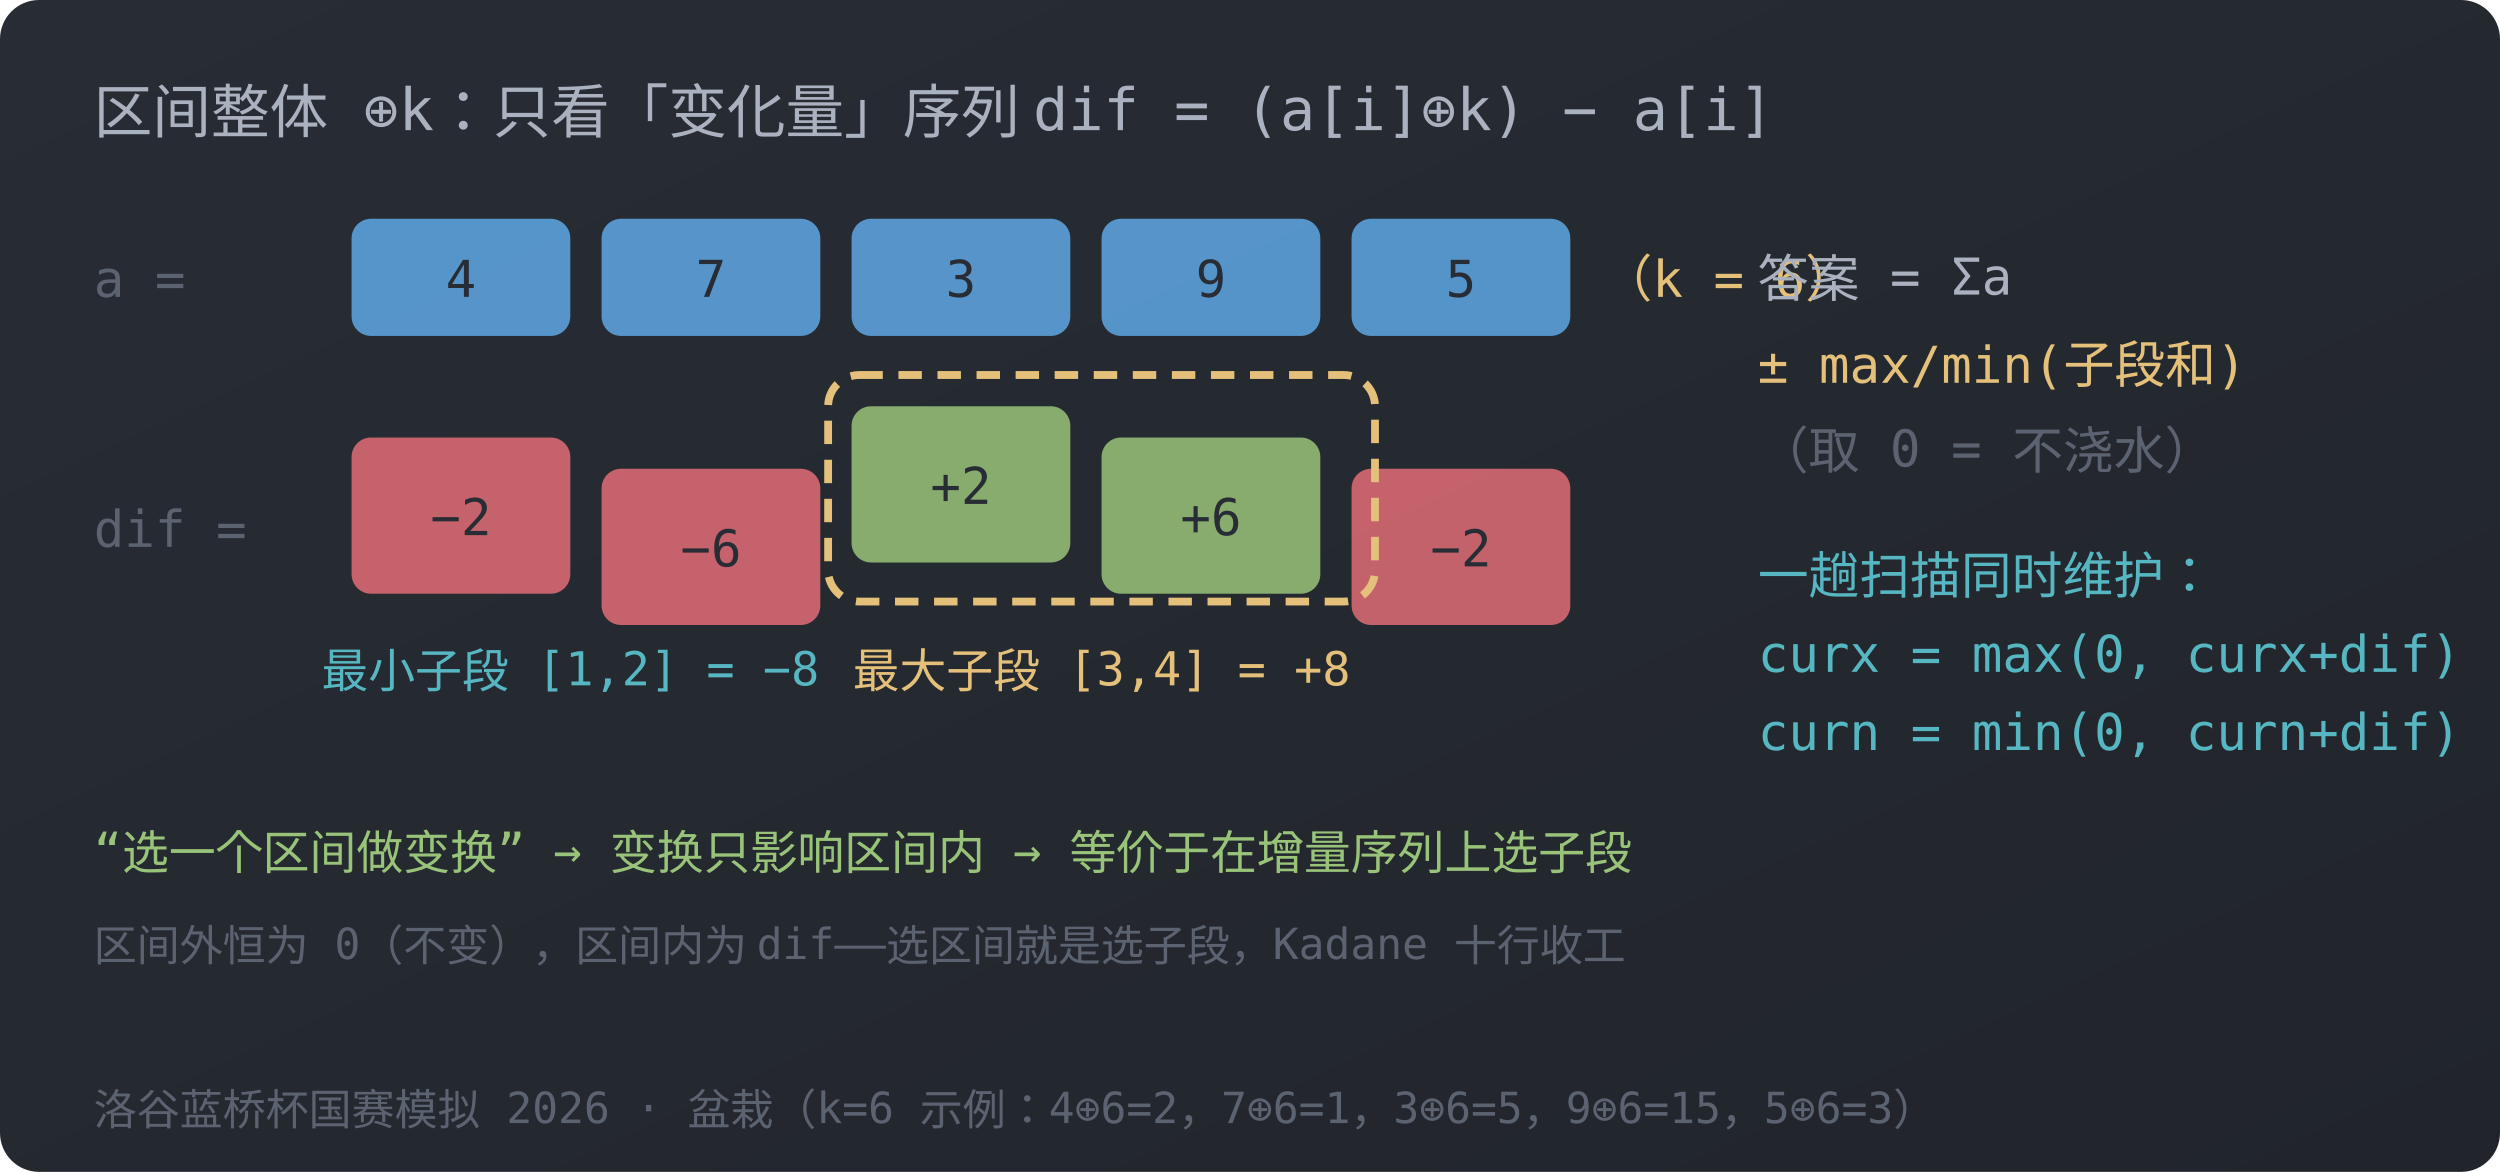
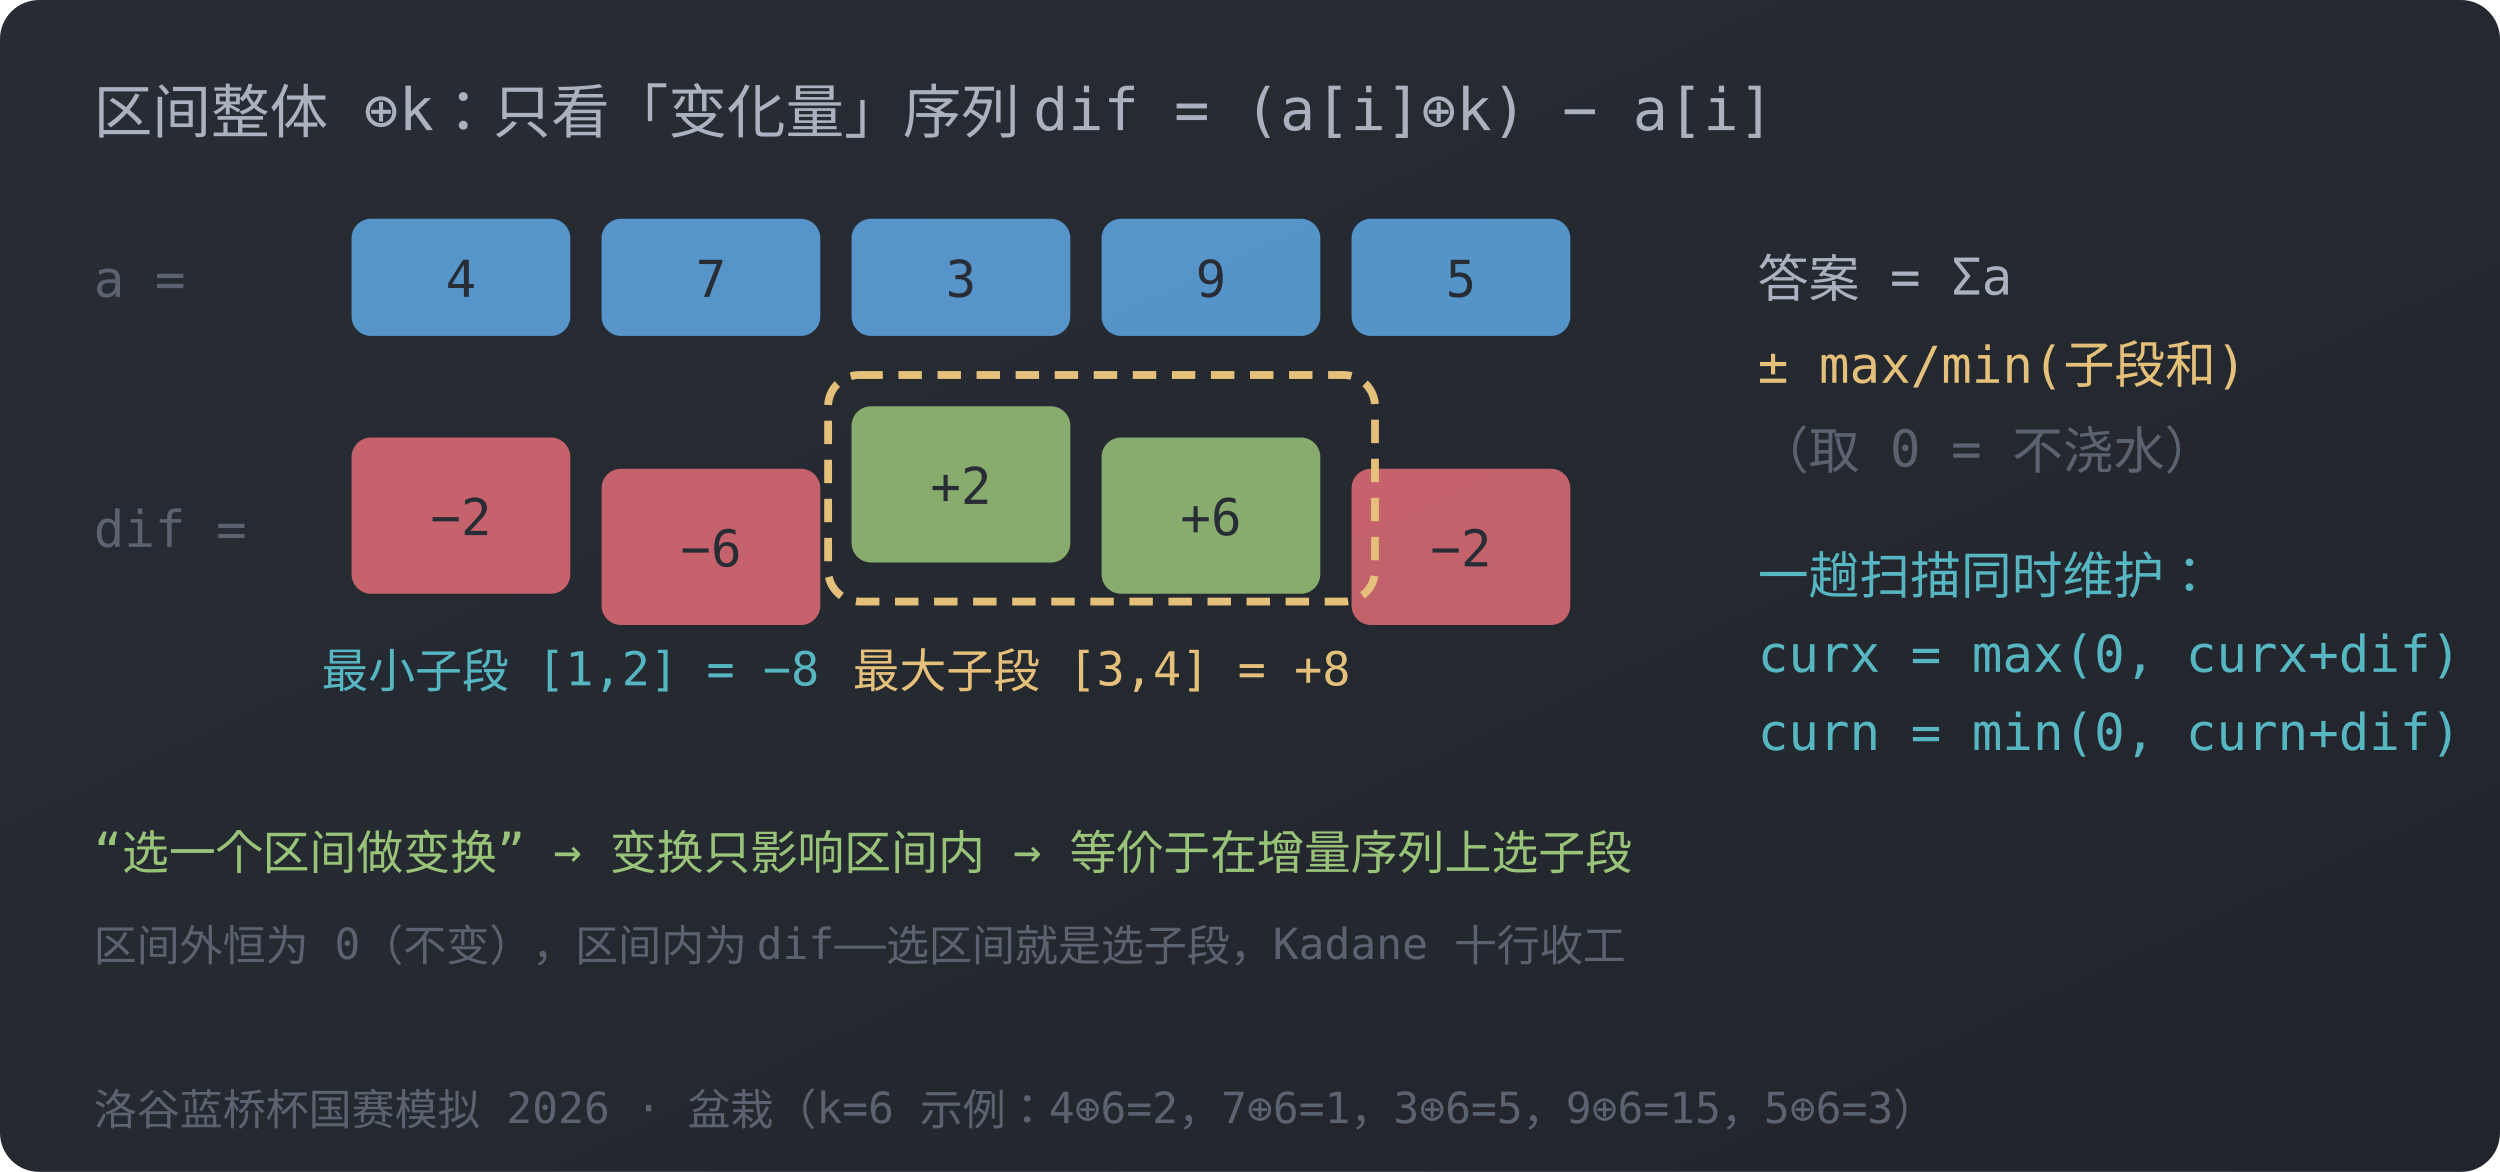
<svg xmlns="http://www.w3.org/2000/svg" viewBox="0 0 640 300" role="img" aria-label="区间异或转增量后 Kadane 求最优子段示意">
  <defs>
    <linearGradient id="kdBg" x1="0" y1="0" x2="1" y2="1">
      <stop offset="0" stop-color="#282c34" />
      <stop offset="1" stop-color="#21252b" />
    </linearGradient>
  </defs>
  <rect width="640" height="300" rx="10" fill="url(#kdBg)" />
  <text x="24" y="34" font-family="monospace" font-size="15" fill="#abb2bf">区间整体 ⊕k：只看「变化量」序列 dif = (a[i]⊕k) − a[i]</text>
  <g font-family="monospace" font-size="13" text-anchor="middle">
    <text x="24" y="76" fill="#5c6370" text-anchor="start">a   =</text>
    <rect x="90" y="56" width="56" height="30" rx="5" fill="#61afef" opacity="0.8" />
    <text x="118" y="76" fill="#282c34">4</text>
    <rect x="154" y="56" width="56" height="30" rx="5" fill="#61afef" opacity="0.8" />
    <text x="182" y="76" fill="#282c34">7</text>
    <rect x="218" y="56" width="56" height="30" rx="5" fill="#61afef" opacity="0.8" />
    <text x="246" y="76" fill="#282c34">3</text>
    <rect x="282" y="56" width="56" height="30" rx="5" fill="#61afef" opacity="0.8" />
    <text x="310" y="76" fill="#282c34">9</text>
    <rect x="346" y="56" width="56" height="30" rx="5" fill="#61afef" opacity="0.8" />
    <text x="374" y="76" fill="#282c34">5</text>
-     <text x="410" y="76" fill="#e5c07b" text-anchor="start">（k = 6）</text>
  </g>
  <g font-family="monospace" font-size="13" text-anchor="middle">
    <text x="24" y="140" fill="#5c6370" text-anchor="start">dif =</text>
    <rect x="90" y="112" width="56" height="40" rx="5" fill="#e06c75" opacity="0.85" />
    <text x="118" y="137" fill="#282c34">−2</text>
    <rect x="154" y="120" width="56" height="40" rx="5" fill="#e06c75" opacity="0.85" />
    <text x="182" y="145" fill="#282c34">−6</text>
    <rect x="218" y="104" width="56" height="40" rx="5" fill="#98c379" opacity="0.85" />
    <text x="246" y="129" fill="#282c34">+2</text>
    <rect x="282" y="112" width="56" height="40" rx="5" fill="#98c379" opacity="0.85" />
    <text x="310" y="137" fill="#282c34">+6</text>
    <rect x="346" y="120" width="56" height="40" rx="5" fill="#e06c75" opacity="0.85" />
    <text x="374" y="145" fill="#282c34">−2</text>
  </g>
  <rect x="212" y="96" width="140" height="58" rx="8" fill="none" stroke="#e5c07b" stroke-width="2" stroke-dasharray="6 4" />
  <text x="282" y="176" font-family="monospace" font-size="12" fill="#e5c07b" text-anchor="middle">最大子段 [3,4] = +8</text>
  <text x="146" y="176" font-family="monospace" font-size="12" fill="#56b6c2" text-anchor="middle">最小子段 [1,2] = −8</text>
  <g font-family="monospace" font-size="13">
    <text x="450" y="76" fill="#abb2bf" text-anchor="start">答案 = Σa</text>
    <text x="450" y="98" fill="#e5c07b" text-anchor="start">　　± max/min(子段和)</text>
    <text x="450" y="120" fill="#5c6370" text-anchor="start">（取 0 = 不浇水）</text>
    <text x="450" y="152" fill="#56b6c2" text-anchor="start">一趟扫描同时维护：</text>
    <text x="450" y="172" fill="#56b6c2" text-anchor="start">curx = max(0, curx+dif)</text>
    <text x="450" y="192" fill="#56b6c2" text-anchor="start">curn = min(0, curn+dif)</text>
  </g>
  <text x="24" y="222" font-family="monospace" font-size="12" fill="#98c379">“选一个区间做变换” → 变换只影响区间内 → 等价于在增量序列上选子段</text>
  <text x="24" y="246" font-family="monospace" font-size="11" fill="#5c6370">区间外恒为 0（不变），区间内为 dif——选区间就是选子段，Kadane 十行收工</text>
  <text x="24" y="288" font-family="monospace" font-size="11" fill="#5c6370">洛谷蓝桥杯国赛模拟 2026 · 盆栽（k=6 示例：4⊕6=2，7⊕6=1，3⊕6=5，9⊕6=15，5⊕6=3）</text>
</svg>
